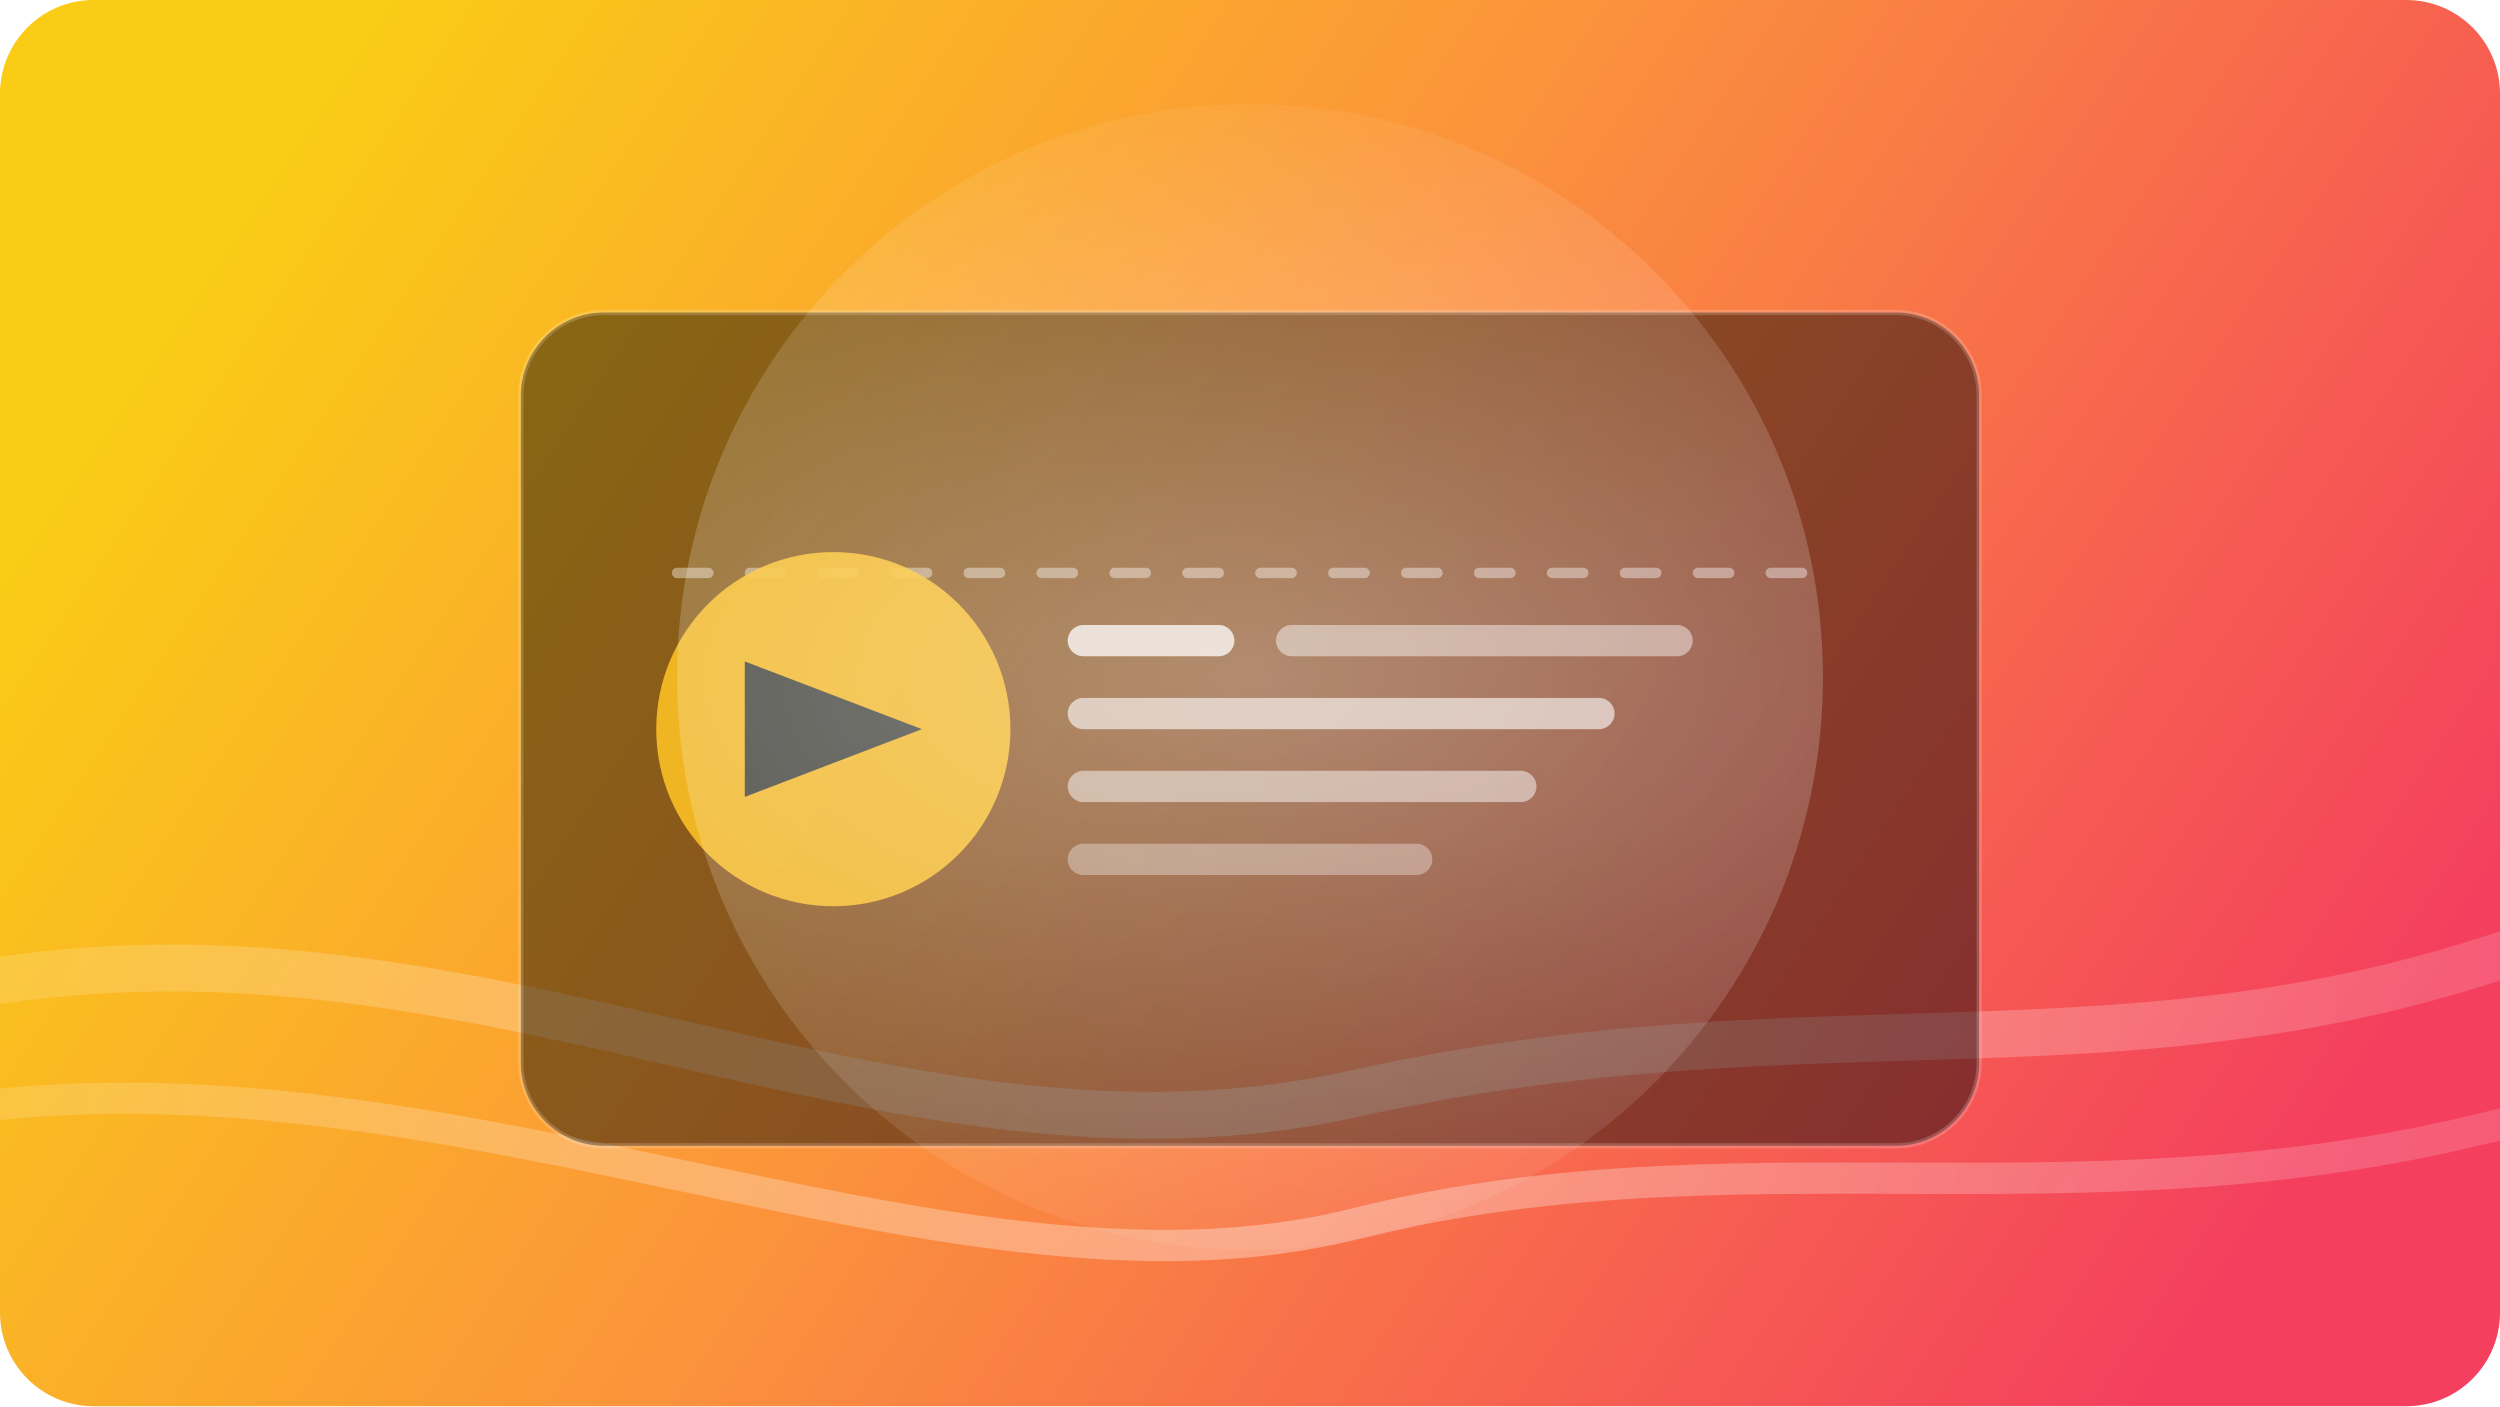
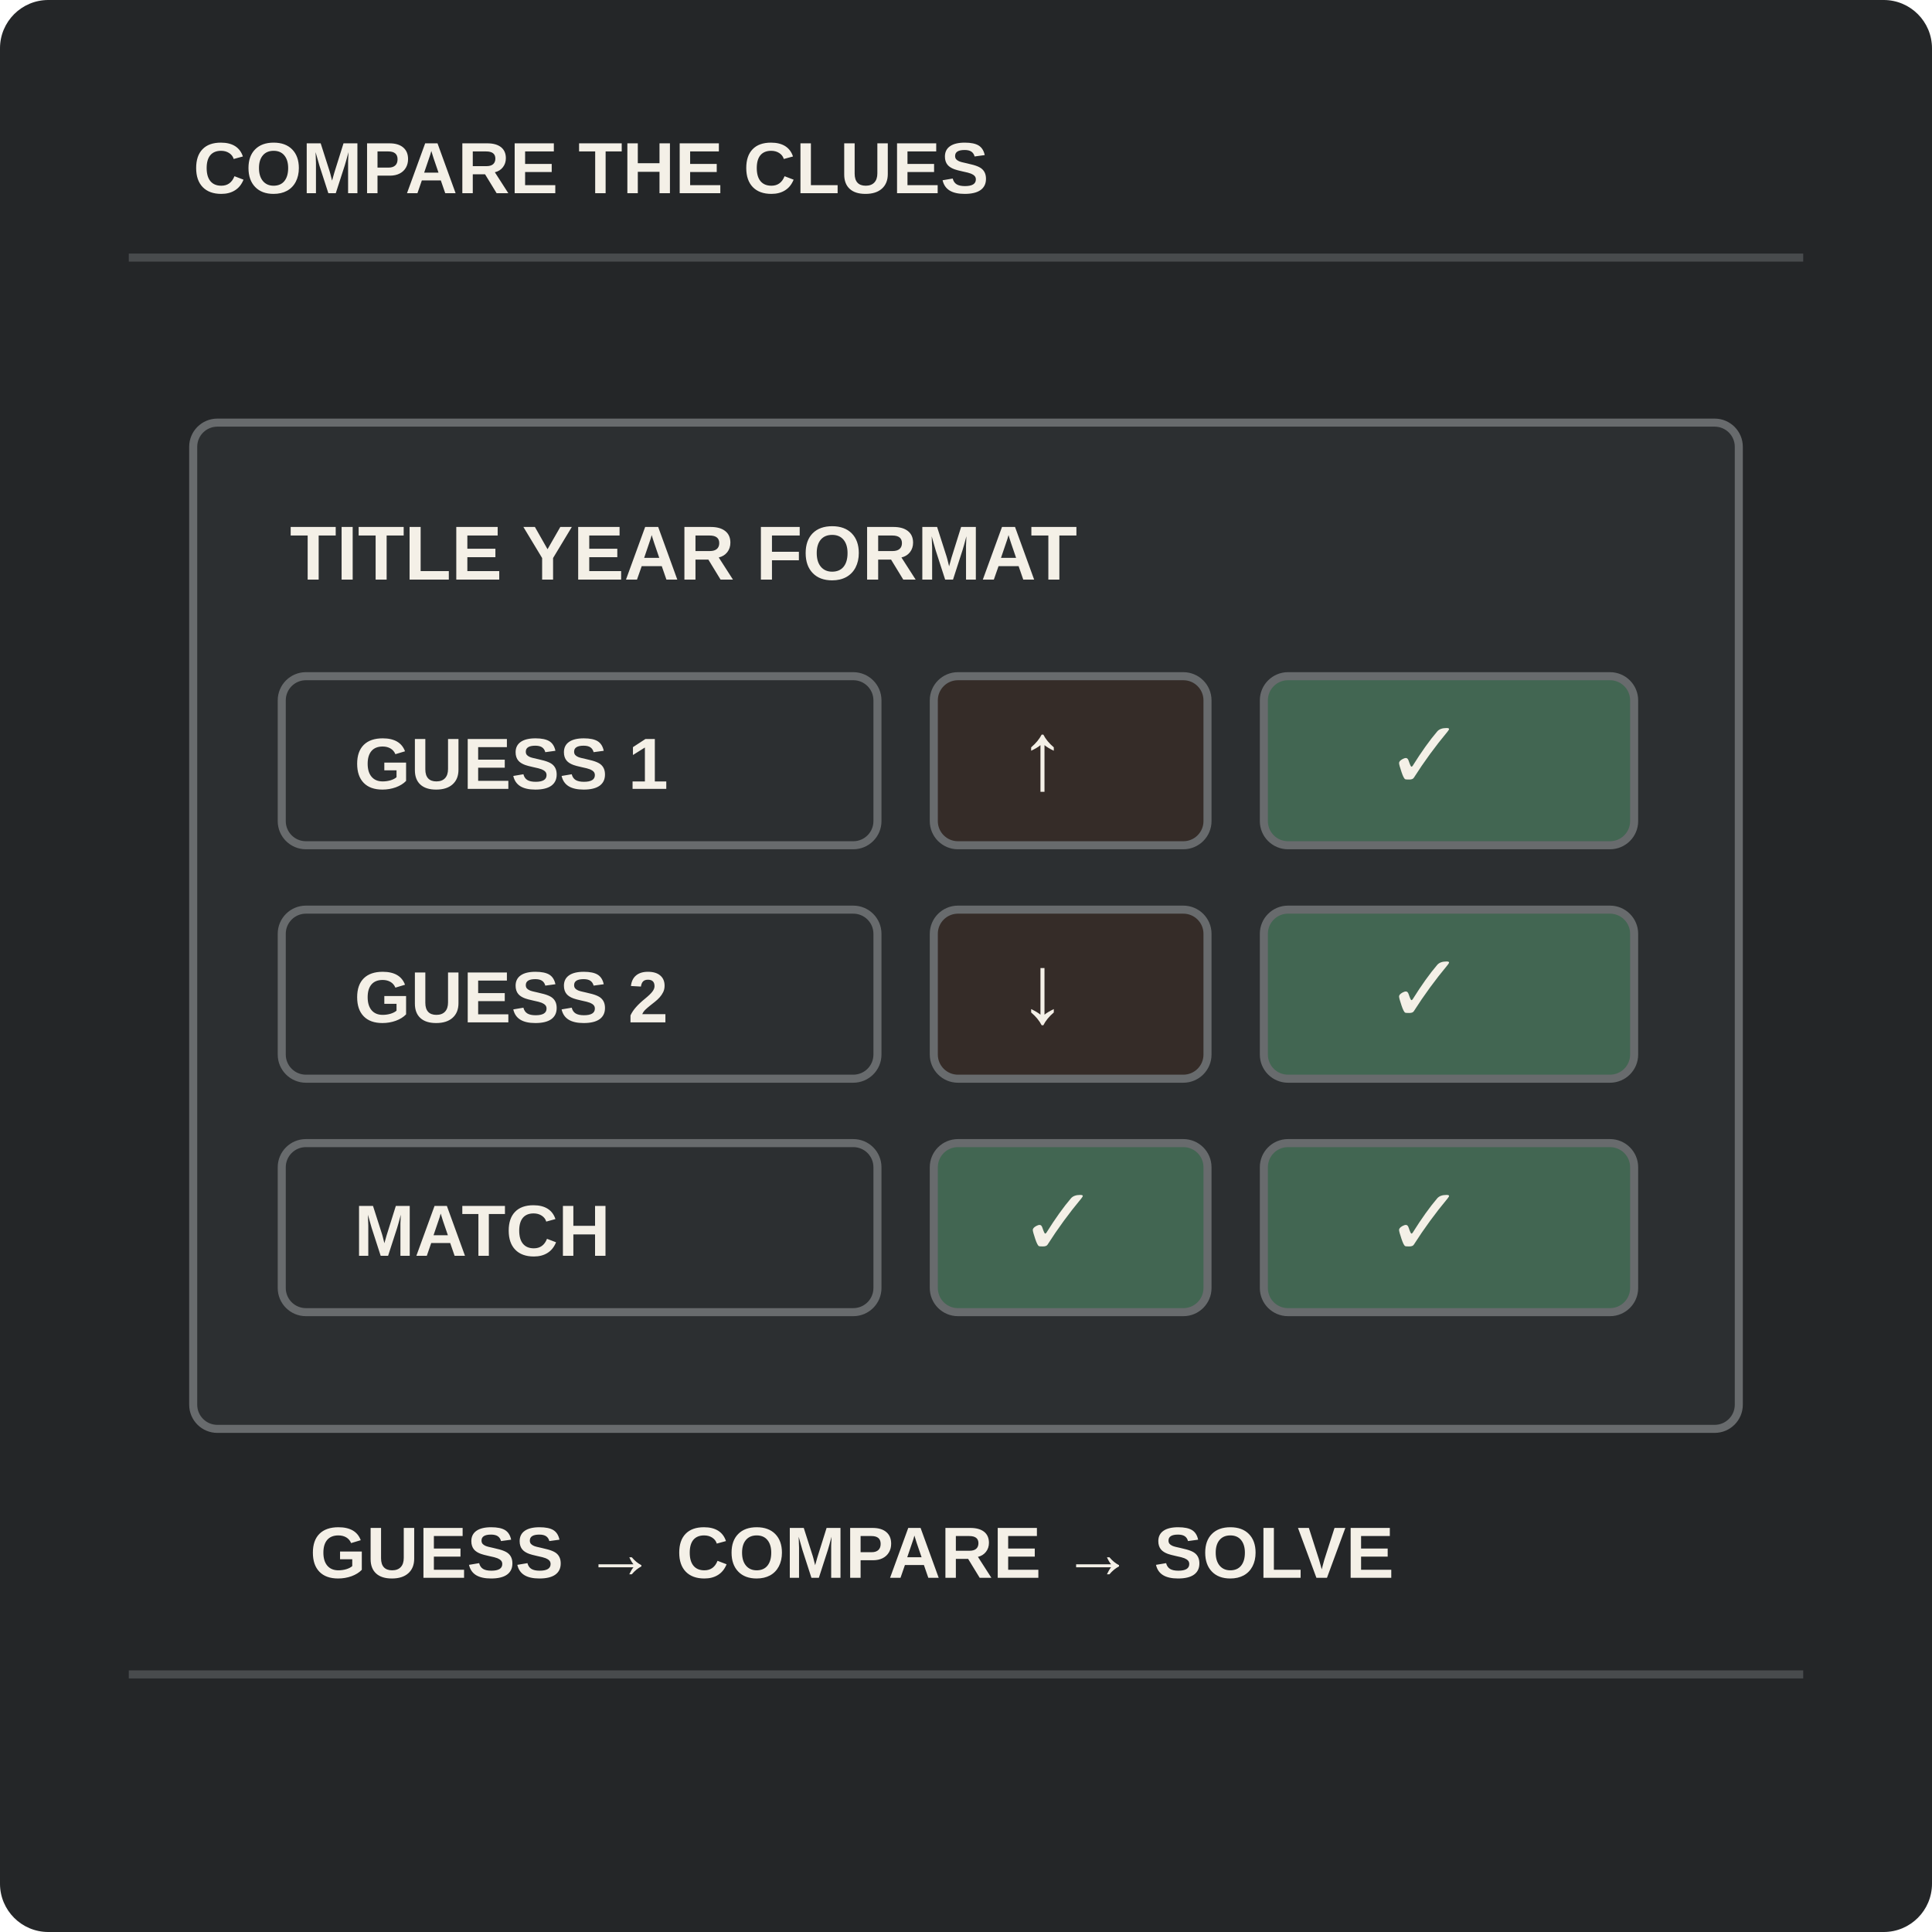
- <svg xmlns="http://www.w3.org/2000/svg" width="960" height="540" viewBox="0 0 960 540" fill="none">
-   <defs>
-     <linearGradient id="bg" x1="120" y1="40" x2="840" y2="520" gradientUnits="userSpaceOnUse">
-       <stop stop-color="#facc15" />
-       <stop offset="0.45" stop-color="#fb923c" />
-       <stop offset="1" stop-color="#f43f5e" />
-     </linearGradient>
-     <linearGradient id="wave" x1="0" y1="380" x2="960" y2="420" gradientUnits="userSpaceOnUse">
-       <stop stop-color="rgba(255,255,255,0.2)" />
-       <stop offset="0.5" stop-color="rgba(255,255,255,0.45)" />
-       <stop offset="1" stop-color="rgba(255,255,255,0.2)" />
-     </linearGradient>
-     <radialGradient id="pulse" cx="0" cy="0" r="1" gradientTransform="translate(480 260) rotate(90) scale(260 520)" gradientUnits="userSpaceOnUse">
-       <stop stop-color="rgba(255,255,255,0.35)" />
-       <stop offset="1" stop-color="rgba(255,255,255,0)" />
-     </radialGradient>
-   </defs>
-   <rect width="960" height="540" rx="36" fill="url(#bg)" />
-   <g opacity="0.75">
-     <path d="M-20 380C180 340 340 460 520 420C700 380 820 420 980 360" stroke="url(#wave)" stroke-width="18" stroke-linecap="round" />
-     <path d="M-40 430C160 390 360 510 520 470C680 430 820 480 1000 420" stroke="url(#wave)" stroke-width="12" stroke-linecap="round" />
-   </g>
-   <rect x="200" y="120" width="560" height="320" rx="32" fill="rgba(0,0,0,0.45)" stroke="rgba(255,255,255,0.18)" stroke-width="2" />
-   <path d="M260 220h440" stroke="rgba(255,255,255,0.4)" stroke-width="4" stroke-linecap="round" stroke-dasharray="12 16" />
-   <circle cx="320" cy="280" r="68" fill="rgba(251, 191, 36, 0.9)" />
-   <path d="M286 254L354 280L286 306V254Z" fill="rgba(30, 41, 59, 0.85)" />
-   <g fill="rgba(255,255,255,0.75)">
-     <rect x="410" y="240" width="64" height="12" rx="6" />
-     <rect x="490" y="240" width="160" height="12" rx="6" opacity="0.6" />
-     <rect x="410" y="268" width="210" height="12" rx="6" opacity="0.8" />
-     <rect x="410" y="296" width="180" height="12" rx="6" opacity="0.65" />
-     <rect x="410" y="324" width="140" height="12" rx="6" opacity="0.45" />
-   </g>
-   <circle cx="480" cy="260" r="220" fill="url(#pulse)" />
+ <svg xmlns="http://www.w3.org/2000/svg" width="480" height="480" viewBox="0 0 480 480" fill="none" role="img" aria-labelledby="title">
+   <rect width="480" height="480" rx="12" fill="#242628" />
+   <path d="M32 64H448M32 416H448" stroke="#484b4d" stroke-width="2" />
+   <text x="48" y="48" font-family="Arial,sans-serif" font-size="18" font-weight="700" fill="#f4f0e7">COMPARE THE CLUES</text>
+   <rect x="48" y="105" width="384" height="250" rx="6" fill="#2c2f31" stroke="#686b6d" stroke-width="2" />
+   <text x="72" y="144" font-family="Arial,sans-serif" font-size="19" font-weight="700" fill="#f4f0e7">TITLE      YEAR    FORMAT</text>
+   <rect x="70" y="168" width="148" height="42" rx="6" fill="#2c2f31" stroke="#686b6d" stroke-width="2" />
+   <rect x="232" y="168" width="68" height="42" rx="6" fill="#352c28" stroke="#686b6d" stroke-width="2" />
+   <rect x="314" y="168" width="92" height="42" rx="6" fill="#426652" stroke="#686b6d" stroke-width="2" />
+   <text x="88" y="196" font-family="Arial,sans-serif" font-size="18" font-weight="700" fill="#f4f0e7">GUESS 1</text>
+   <text x="253" y="196" font-family="Arial,sans-serif" font-size="24" font-weight="700" fill="#f4f0e7">↑</text>
+   <text x="344" y="196" font-family="Arial,sans-serif" font-size="24" font-weight="700" fill="#f4f0e7">✓</text>
+   <rect x="70" y="226" width="148" height="42" rx="6" fill="#2c2f31" stroke="#686b6d" stroke-width="2" />
+   <rect x="232" y="226" width="68" height="42" rx="6" fill="#352c28" stroke="#686b6d" stroke-width="2" />
+   <rect x="314" y="226" width="92" height="42" rx="6" fill="#426652" stroke="#686b6d" stroke-width="2" />
+   <text x="88" y="254" font-family="Arial,sans-serif" font-size="18" font-weight="700" fill="#f4f0e7">GUESS 2</text>
+   <text x="253" y="254" font-family="Arial,sans-serif" font-size="24" font-weight="700" fill="#f4f0e7">↓</text>
+   <text x="344" y="254" font-family="Arial,sans-serif" font-size="24" font-weight="700" fill="#f4f0e7">✓</text>
+   <rect x="70" y="284" width="148" height="42" rx="6" fill="#2c2f31" stroke="#686b6d" stroke-width="2" />
+   <rect x="232" y="284" width="68" height="42" rx="6" fill="#426652" stroke="#686b6d" stroke-width="2" />
+   <rect x="314" y="284" width="92" height="42" rx="6" fill="#426652" stroke="#686b6d" stroke-width="2" />
+   <text x="88" y="312" font-family="Arial,sans-serif" font-size="18" font-weight="700" fill="#f4f0e7">MATCH</text>
+   <text x="253" y="312" font-family="Arial,sans-serif" font-size="24" font-weight="700" fill="#f4f0e7">✓</text>
+   <text x="344" y="312" font-family="Arial,sans-serif" font-size="24" font-weight="700" fill="#f4f0e7">✓</text>
+   <text x="77" y="392" font-family="Arial,sans-serif" font-size="18" font-weight="700" fill="#f4f0e7">GUESS → COMPARE → SOLVE</text>
</svg>
